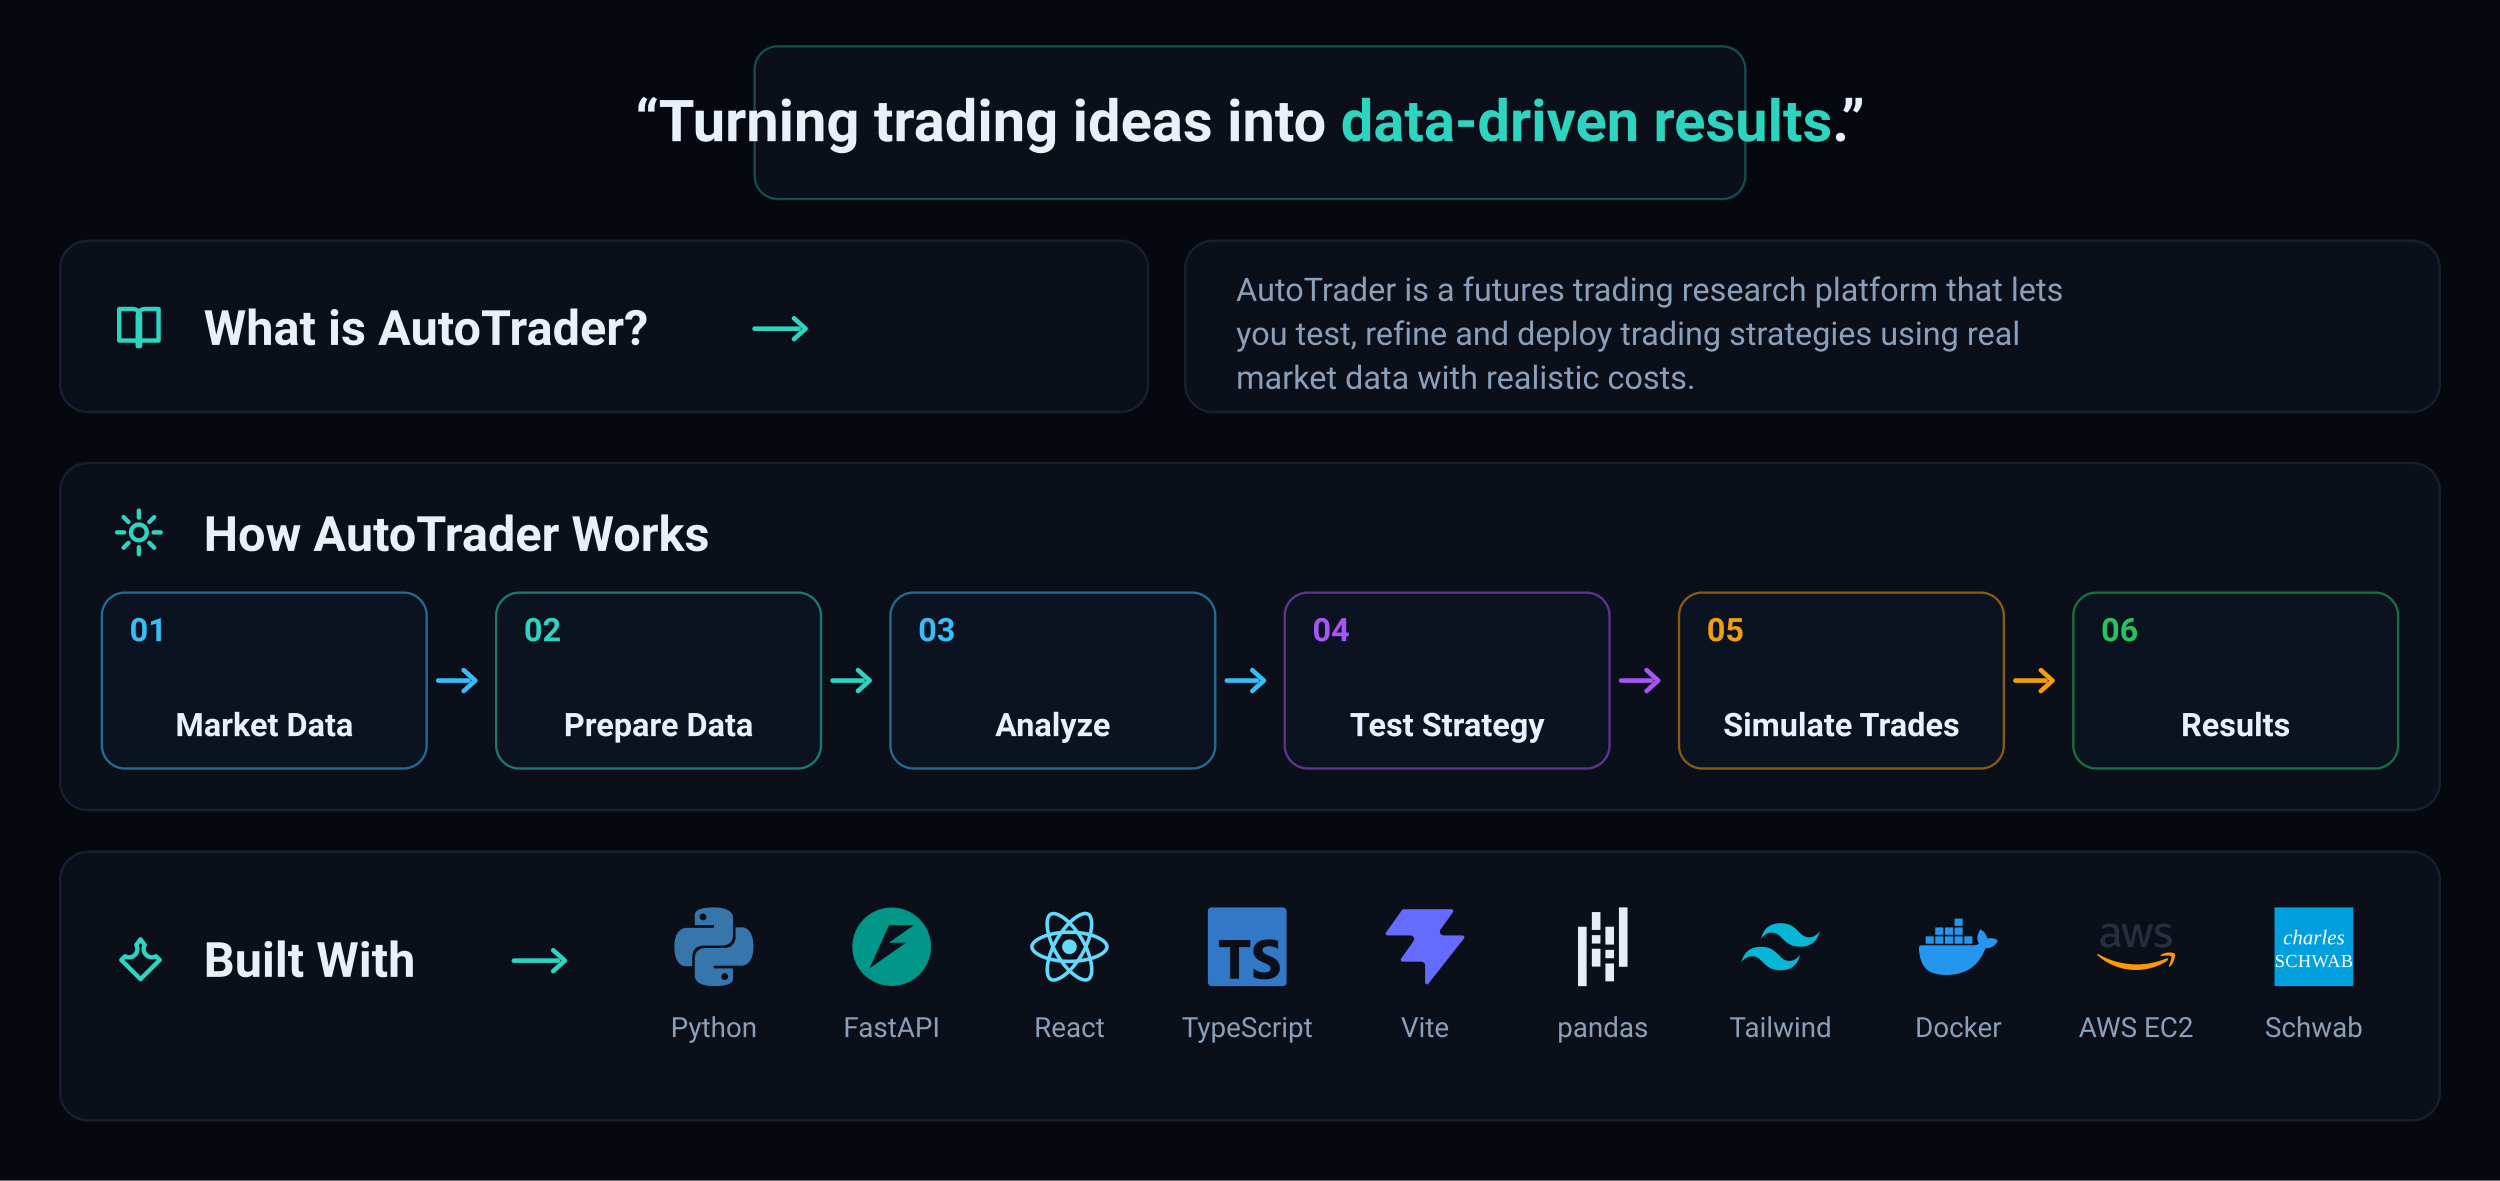
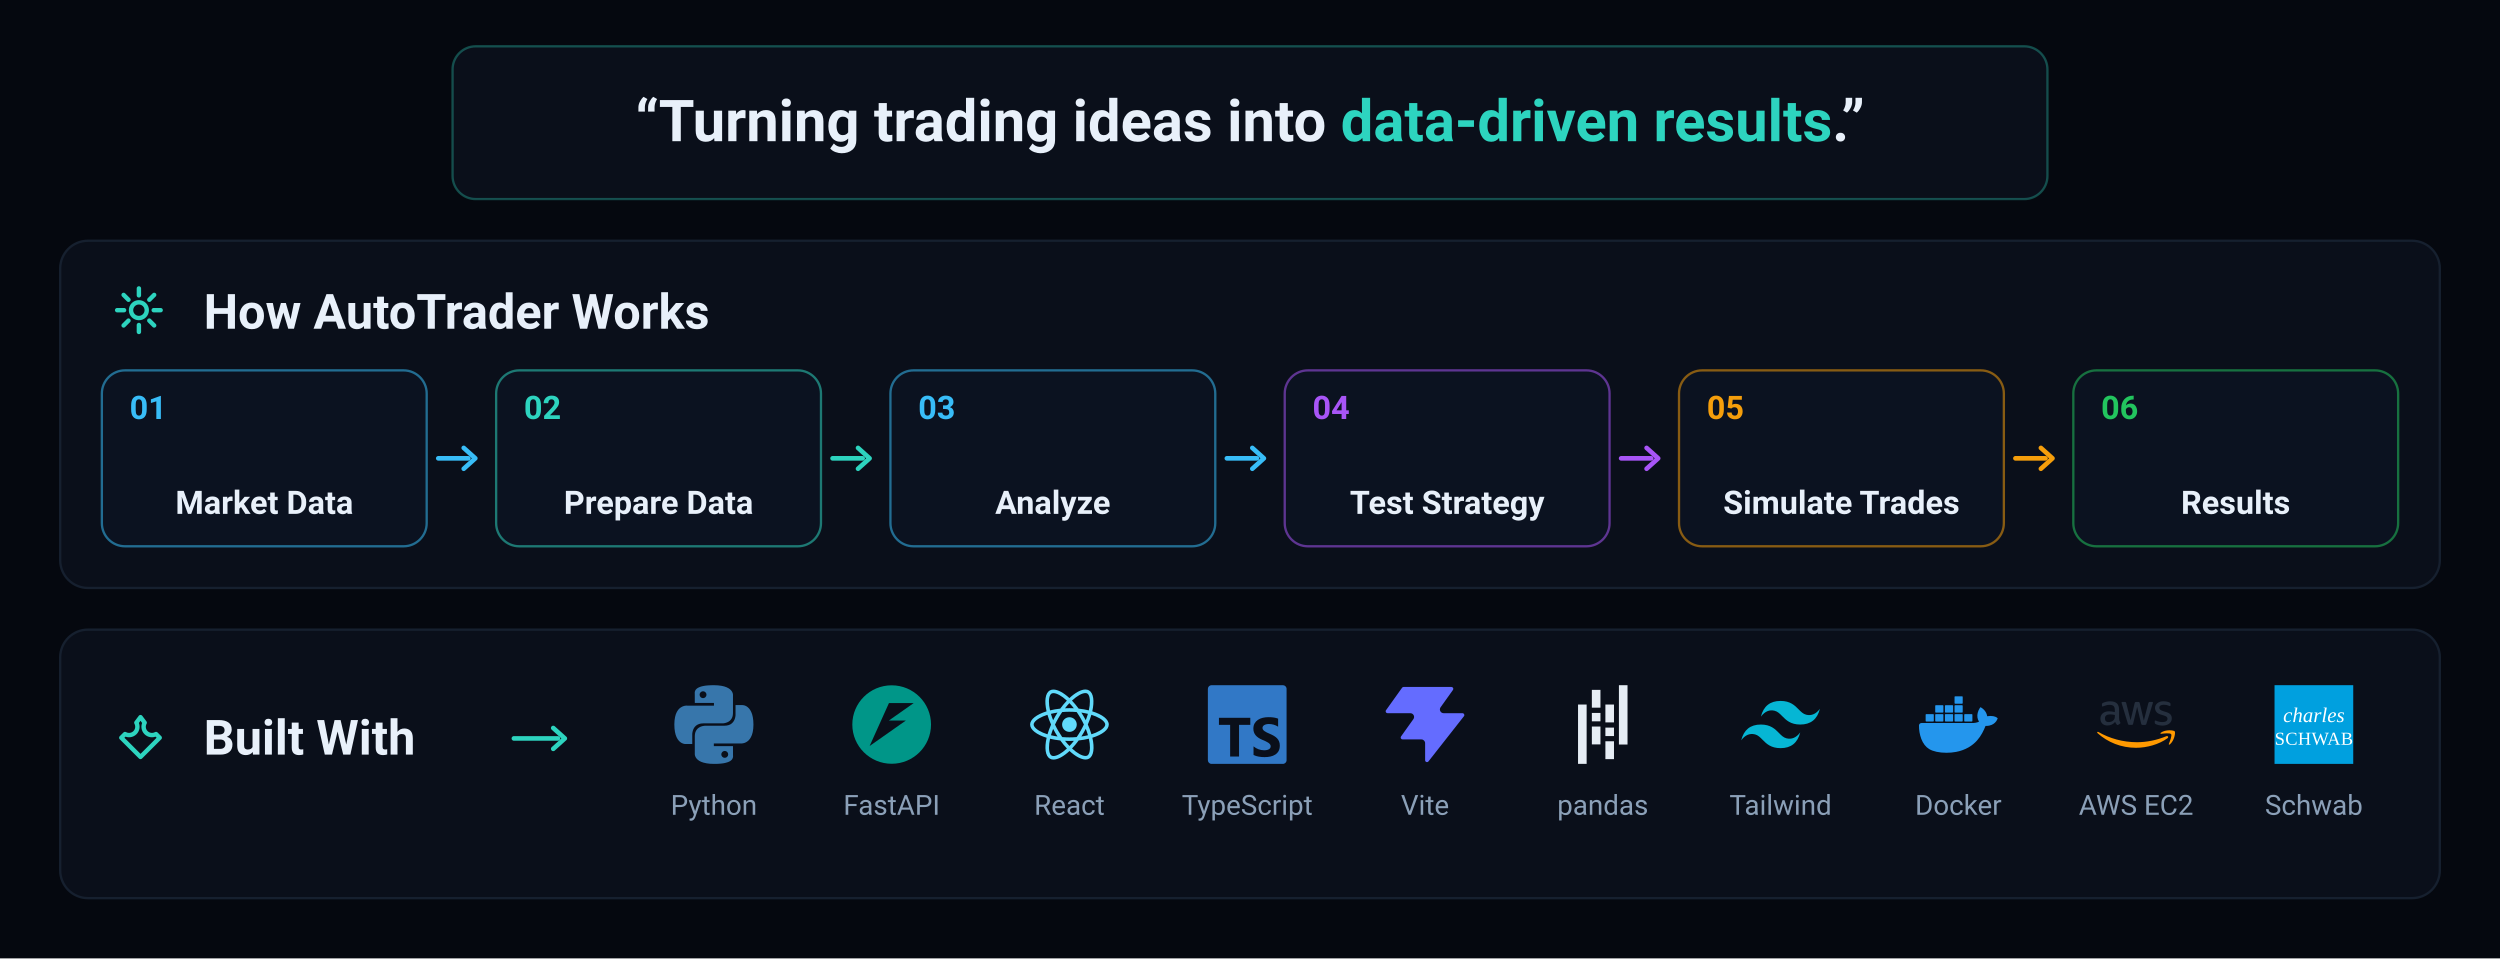
- <svg xmlns="http://www.w3.org/2000/svg" viewBox="0 0 1080 510" width="1080" height="510" role="img" aria-label="AutoTrader overview: a futures trading research platform. Market data, prepare, analyze, test strategy, simulate trades, results. Built with Python, FastAPI, React, TypeScript, Vite, pandas, Tailwind, Docker, AWS EC2 and Schwab.">
-   <rect width="1080" height="510" fill="#05080f" />
-   <rect x="326" y="20" width="428" height="66" rx="10" fill="#0a0f1a" stroke="#2dd4bf55" stroke-width="1" />
+ <svg xmlns="http://www.w3.org/2000/svg" viewBox="0 0 1080 414" width="1080" height="414" role="img" aria-label="AutoTrader overview: a futures trading research platform. Market data, prepare, analyze, test strategy, simulate trades, results. Built with Python, FastAPI, React, TypeScript, Vite, pandas, Tailwind, Docker, AWS EC2 and Schwab.">
+   <rect width="1080" height="414" fill="#05080f" />
+   <rect x="195.5" y="20" width="689.0" height="66" rx="10" fill="#0a0f1a" stroke="#2dd4bf55" stroke-width="1" />
  <text x="540.0" y="61" text-anchor="middle" font-family="ui-sans-serif,-apple-system,BlinkMacSystemFont,'Segoe UI',Roboto,Helvetica,Arial,sans-serif" font-size="25" font-weight="700" fill="#e8f0fa">“Turning trading ideas into <tspan fill="#2dd4bf">data-driven results</tspan>.”</text>
-   <rect x="26" y="104" width="470" height="74" rx="12" fill="#0a0f1a" stroke="#16202f" stroke-width="1" />
-   <g transform="translate(48,129)">
-     <path d="M3.5 4.5h6a3 3 0 0 1 3 3v13a2.4 2.4 0 0 0-2.4-2.4H3.5z" fill="none" stroke="#2dd4bf" stroke-width="1.9" stroke-linecap="round" stroke-linejoin="round" />
-     <path d="M20.5 4.5h-6a3 3 0 0 0-3 3v13a2.4 2.4 0 0 1 2.4-2.4h6.6z" fill="none" stroke="#2dd4bf" stroke-width="1.9" stroke-linecap="round" stroke-linejoin="round" />
-   </g>
-   <text x="88" y="149" font-family="ui-sans-serif,-apple-system,BlinkMacSystemFont,'Segoe UI',Roboto,Helvetica,Arial,sans-serif" font-size="21" font-weight="700" fill="#e8f0fa">What is AutoTrader?</text>
-   <path d="M 326 142 h 19" stroke="#2dd4bf" stroke-width="2" stroke-linecap="round" fill="none" />
-   <path d="M 343 137.5 l 5 4.5 l -5 4.5" stroke="#2dd4bf" stroke-width="2" stroke-linecap="round" stroke-linejoin="round" fill="none" />
-   <rect x="512" y="104" width="542" height="74" rx="12" fill="#0a0f1a" stroke="#16202f" stroke-width="1" />
-   <text x="534" y="130" font-family="ui-sans-serif,-apple-system,BlinkMacSystemFont,'Segoe UI',Roboto,Helvetica,Arial,sans-serif" font-size="14" fill="#8ba0b8">AutoTrader is a futures trading research platform that lets</text>
-   <text x="534" y="149" font-family="ui-sans-serif,-apple-system,BlinkMacSystemFont,'Segoe UI',Roboto,Helvetica,Arial,sans-serif" font-size="14" fill="#8ba0b8">you test, refine and deploy trading strategies using real</text>
-   <text x="534" y="168" font-family="ui-sans-serif,-apple-system,BlinkMacSystemFont,'Segoe UI',Roboto,Helvetica,Arial,sans-serif" font-size="14" fill="#8ba0b8">market data with realistic costs.</text>
-   <rect x="26" y="200" width="1028" height="150" rx="12" fill="#0a0f1a" stroke="#16202f" stroke-width="1" />
-   <g transform="translate(48,218)">
+   <rect x="26" y="104" width="1028" height="150" rx="12" fill="#0a0f1a" stroke="#16202f" stroke-width="1" />
+   <g transform="translate(48,122)">
    <circle cx="12" cy="12" r="3.4" fill="none" stroke="#2dd4bf" stroke-width="1.9" stroke-linecap="round" stroke-linejoin="round" />
    <path d="M12 2.6v3M12 18.4v3M2.6 12h3M18.4 12h3M5.4 5.4l2.1 2.1M16.5 16.5l2.1 2.1M18.6 5.4l-2.1 2.1M7.5 16.5l-2.1 2.1" fill="none" stroke="#2dd4bf" stroke-width="1.9" stroke-linecap="round" stroke-linejoin="round" />
  </g>
-   <text x="88" y="238" font-family="ui-sans-serif,-apple-system,BlinkMacSystemFont,'Segoe UI',Roboto,Helvetica,Arial,sans-serif" font-size="21" font-weight="700" fill="#e8f0fa">How AutoTrader Works</text>
-   <rect x="44.0" y="256" width="140.333" height="76" rx="10" fill="#0b1220" stroke="#38bdf888" stroke-width="1" />
-   <text x="56.0" y="277" font-family="ui-sans-serif,-apple-system,BlinkMacSystemFont,'Segoe UI',Roboto,Helvetica,Arial,sans-serif" font-size="14" font-weight="700" fill="#38bdf8">01</text>
-   <text x="114.2" y="318" text-anchor="middle" font-family="ui-sans-serif,-apple-system,BlinkMacSystemFont,'Segoe UI',Roboto,Helvetica,Arial,sans-serif" font-size="14.0" font-weight="600" fill="#e8f0fa">Market Data</text>
-   <path d="M 189.333 294.0 h 13" stroke="#38bdf8" stroke-width="2" stroke-linecap="round" fill="none" />
-   <path d="M 200.333 289.5 l 5 4.5 l -5 4.5" stroke="#38bdf8" stroke-width="2" stroke-linecap="round" stroke-linejoin="round" fill="none" />
-   <rect x="214.333" y="256" width="140.333" height="76" rx="10" fill="#0b1220" stroke="#2dd4bf88" stroke-width="1" />
-   <text x="226.333" y="277" font-family="ui-sans-serif,-apple-system,BlinkMacSystemFont,'Segoe UI',Roboto,Helvetica,Arial,sans-serif" font-size="14" font-weight="700" fill="#2dd4bf">02</text>
-   <text x="284.5" y="318" text-anchor="middle" font-family="ui-sans-serif,-apple-system,BlinkMacSystemFont,'Segoe UI',Roboto,Helvetica,Arial,sans-serif" font-size="14.0" font-weight="600" fill="#e8f0fa">Prepare Data</text>
-   <path d="M 359.667 294.0 h 13" stroke="#2dd4bf" stroke-width="2" stroke-linecap="round" fill="none" />
-   <path d="M 370.667 289.5 l 5 4.5 l -5 4.5" stroke="#2dd4bf" stroke-width="2" stroke-linecap="round" stroke-linejoin="round" fill="none" />
-   <rect x="384.667" y="256" width="140.333" height="76" rx="10" fill="#0b1220" stroke="#38bdf888" stroke-width="1" />
-   <text x="396.667" y="277" font-family="ui-sans-serif,-apple-system,BlinkMacSystemFont,'Segoe UI',Roboto,Helvetica,Arial,sans-serif" font-size="14" font-weight="700" fill="#38bdf8">03</text>
-   <text x="454.8" y="318" text-anchor="middle" font-family="ui-sans-serif,-apple-system,BlinkMacSystemFont,'Segoe UI',Roboto,Helvetica,Arial,sans-serif" font-size="14.0" font-weight="600" fill="#e8f0fa">Analyze</text>
-   <path d="M 530.0 294.0 h 13" stroke="#38bdf8" stroke-width="2" stroke-linecap="round" fill="none" />
-   <path d="M 541.0 289.5 l 5 4.5 l -5 4.5" stroke="#38bdf8" stroke-width="2" stroke-linecap="round" stroke-linejoin="round" fill="none" />
-   <rect x="555.0" y="256" width="140.333" height="76" rx="10" fill="#0b1220" stroke="#a855f788" stroke-width="1" />
-   <text x="567.0" y="277" font-family="ui-sans-serif,-apple-system,BlinkMacSystemFont,'Segoe UI',Roboto,Helvetica,Arial,sans-serif" font-size="14" font-weight="700" fill="#a855f7">04</text>
-   <text x="625.2" y="318" text-anchor="middle" font-family="ui-sans-serif,-apple-system,BlinkMacSystemFont,'Segoe UI',Roboto,Helvetica,Arial,sans-serif" font-size="14.0" font-weight="600" fill="#e8f0fa">Test Strategy</text>
-   <path d="M 700.333 294.0 h 13" stroke="#a855f7" stroke-width="2" stroke-linecap="round" fill="none" />
-   <path d="M 711.333 289.5 l 5 4.5 l -5 4.5" stroke="#a855f7" stroke-width="2" stroke-linecap="round" stroke-linejoin="round" fill="none" />
-   <rect x="725.333" y="256" width="140.333" height="76" rx="10" fill="#0b1220" stroke="#f59e0b88" stroke-width="1" />
-   <text x="737.333" y="277" font-family="ui-sans-serif,-apple-system,BlinkMacSystemFont,'Segoe UI',Roboto,Helvetica,Arial,sans-serif" font-size="14" font-weight="700" fill="#f59e0b">05</text>
-   <text x="795.5" y="318" text-anchor="middle" font-family="ui-sans-serif,-apple-system,BlinkMacSystemFont,'Segoe UI',Roboto,Helvetica,Arial,sans-serif" font-size="14.0" font-weight="600" fill="#e8f0fa">Simulate Trades</text>
-   <path d="M 870.667 294.0 h 13" stroke="#f59e0b" stroke-width="2" stroke-linecap="round" fill="none" />
-   <path d="M 881.667 289.5 l 5 4.5 l -5 4.5" stroke="#f59e0b" stroke-width="2" stroke-linecap="round" stroke-linejoin="round" fill="none" />
-   <rect x="895.667" y="256" width="140.333" height="76" rx="10" fill="#0b1220" stroke="#22c55e88" stroke-width="1" />
-   <text x="907.667" y="277" font-family="ui-sans-serif,-apple-system,BlinkMacSystemFont,'Segoe UI',Roboto,Helvetica,Arial,sans-serif" font-size="14" font-weight="700" fill="#22c55e">06</text>
-   <text x="965.8" y="318" text-anchor="middle" font-family="ui-sans-serif,-apple-system,BlinkMacSystemFont,'Segoe UI',Roboto,Helvetica,Arial,sans-serif" font-size="14.0" font-weight="600" fill="#e8f0fa">Results</text>
-   <rect x="26" y="368" width="1028" height="116" rx="12" fill="#0a0f1a" stroke="#16202f" stroke-width="1" />
-   <g transform="translate(48,402)">
+   <text x="88" y="142" font-family="ui-sans-serif,-apple-system,BlinkMacSystemFont,'Segoe UI',Roboto,Helvetica,Arial,sans-serif" font-size="21" font-weight="700" fill="#e8f0fa">How AutoTrader Works</text>
+   <rect x="44.0" y="160" width="140.333" height="76" rx="10" fill="#0b1220" stroke="#38bdf888" stroke-width="1" />
+   <text x="56.0" y="181" font-family="ui-sans-serif,-apple-system,BlinkMacSystemFont,'Segoe UI',Roboto,Helvetica,Arial,sans-serif" font-size="14" font-weight="700" fill="#38bdf8">01</text>
+   <text x="114.2" y="222" text-anchor="middle" font-family="ui-sans-serif,-apple-system,BlinkMacSystemFont,'Segoe UI',Roboto,Helvetica,Arial,sans-serif" font-size="14.0" font-weight="600" fill="#e8f0fa">Market Data</text>
+   <path d="M 189.333 198.0 h 13" stroke="#38bdf8" stroke-width="2" stroke-linecap="round" fill="none" />
+   <path d="M 200.333 193.5 l 5 4.5 l -5 4.5" stroke="#38bdf8" stroke-width="2" stroke-linecap="round" stroke-linejoin="round" fill="none" />
+   <rect x="214.333" y="160" width="140.333" height="76" rx="10" fill="#0b1220" stroke="#2dd4bf88" stroke-width="1" />
+   <text x="226.333" y="181" font-family="ui-sans-serif,-apple-system,BlinkMacSystemFont,'Segoe UI',Roboto,Helvetica,Arial,sans-serif" font-size="14" font-weight="700" fill="#2dd4bf">02</text>
+   <text x="284.5" y="222" text-anchor="middle" font-family="ui-sans-serif,-apple-system,BlinkMacSystemFont,'Segoe UI',Roboto,Helvetica,Arial,sans-serif" font-size="14.0" font-weight="600" fill="#e8f0fa">Prepare Data</text>
+   <path d="M 359.667 198.0 h 13" stroke="#2dd4bf" stroke-width="2" stroke-linecap="round" fill="none" />
+   <path d="M 370.667 193.5 l 5 4.5 l -5 4.5" stroke="#2dd4bf" stroke-width="2" stroke-linecap="round" stroke-linejoin="round" fill="none" />
+   <rect x="384.667" y="160" width="140.333" height="76" rx="10" fill="#0b1220" stroke="#38bdf888" stroke-width="1" />
+   <text x="396.667" y="181" font-family="ui-sans-serif,-apple-system,BlinkMacSystemFont,'Segoe UI',Roboto,Helvetica,Arial,sans-serif" font-size="14" font-weight="700" fill="#38bdf8">03</text>
+   <text x="454.8" y="222" text-anchor="middle" font-family="ui-sans-serif,-apple-system,BlinkMacSystemFont,'Segoe UI',Roboto,Helvetica,Arial,sans-serif" font-size="14.0" font-weight="600" fill="#e8f0fa">Analyze</text>
+   <path d="M 530.0 198.0 h 13" stroke="#38bdf8" stroke-width="2" stroke-linecap="round" fill="none" />
+   <path d="M 541.0 193.5 l 5 4.5 l -5 4.5" stroke="#38bdf8" stroke-width="2" stroke-linecap="round" stroke-linejoin="round" fill="none" />
+   <rect x="555.0" y="160" width="140.333" height="76" rx="10" fill="#0b1220" stroke="#a855f788" stroke-width="1" />
+   <text x="567.0" y="181" font-family="ui-sans-serif,-apple-system,BlinkMacSystemFont,'Segoe UI',Roboto,Helvetica,Arial,sans-serif" font-size="14" font-weight="700" fill="#a855f7">04</text>
+   <text x="625.2" y="222" text-anchor="middle" font-family="ui-sans-serif,-apple-system,BlinkMacSystemFont,'Segoe UI',Roboto,Helvetica,Arial,sans-serif" font-size="14.0" font-weight="600" fill="#e8f0fa">Test Strategy</text>
+   <path d="M 700.333 198.0 h 13" stroke="#a855f7" stroke-width="2" stroke-linecap="round" fill="none" />
+   <path d="M 711.333 193.5 l 5 4.5 l -5 4.5" stroke="#a855f7" stroke-width="2" stroke-linecap="round" stroke-linejoin="round" fill="none" />
+   <rect x="725.333" y="160" width="140.333" height="76" rx="10" fill="#0b1220" stroke="#f59e0b88" stroke-width="1" />
+   <text x="737.333" y="181" font-family="ui-sans-serif,-apple-system,BlinkMacSystemFont,'Segoe UI',Roboto,Helvetica,Arial,sans-serif" font-size="14" font-weight="700" fill="#f59e0b">05</text>
+   <text x="795.5" y="222" text-anchor="middle" font-family="ui-sans-serif,-apple-system,BlinkMacSystemFont,'Segoe UI',Roboto,Helvetica,Arial,sans-serif" font-size="14.0" font-weight="600" fill="#e8f0fa">Simulate Trades</text>
+   <path d="M 870.667 198.0 h 13" stroke="#f59e0b" stroke-width="2" stroke-linecap="round" fill="none" />
+   <path d="M 881.667 193.5 l 5 4.5 l -5 4.5" stroke="#f59e0b" stroke-width="2" stroke-linecap="round" stroke-linejoin="round" fill="none" />
+   <rect x="895.667" y="160" width="140.333" height="76" rx="10" fill="#0b1220" stroke="#22c55e88" stroke-width="1" />
+   <text x="907.667" y="181" font-family="ui-sans-serif,-apple-system,BlinkMacSystemFont,'Segoe UI',Roboto,Helvetica,Arial,sans-serif" font-size="14" font-weight="700" fill="#22c55e">06</text>
+   <text x="965.8" y="222" text-anchor="middle" font-family="ui-sans-serif,-apple-system,BlinkMacSystemFont,'Segoe UI',Roboto,Helvetica,Arial,sans-serif" font-size="14.0" font-weight="600" fill="#e8f0fa">Results</text>
+   <rect x="26" y="272" width="1028" height="116" rx="12" fill="#0a0f1a" stroke="#16202f" stroke-width="1" />
+   <g transform="translate(48,306)">
    <path d="M14.5 6.2a3.6 3.6 0 0 0 4.9 4.9L21 12.7 12.7 21 4.4 12.7l1.6-1.6a3.6 3.6 0 0 0 4.9-4.9L12.7 3.8z" fill="none" stroke="#2dd4bf" stroke-width="1.9" stroke-linecap="round" stroke-linejoin="round" />
  </g>
-   <text x="88" y="422" font-family="ui-sans-serif,-apple-system,BlinkMacSystemFont,'Segoe UI',Roboto,Helvetica,Arial,sans-serif" font-size="21" font-weight="700" fill="#e8f0fa">Built With</text>
-   <path d="M 222 415 h 19" stroke="#2dd4bf" stroke-width="2" stroke-linecap="round" fill="none" />
-   <path d="M 239 410.5 l 5 4.5 l -5 4.5" stroke="#2dd4bf" stroke-width="2" stroke-linecap="round" stroke-linejoin="round" fill="none" />
-   <g transform="translate(291.40,392.00) scale(1.4167)" fill="#3776AB">
+   <text x="88" y="326" font-family="ui-sans-serif,-apple-system,BlinkMacSystemFont,'Segoe UI',Roboto,Helvetica,Arial,sans-serif" font-size="21" font-weight="700" fill="#e8f0fa">Built With</text>
+   <path d="M 222 319 h 19" stroke="#2dd4bf" stroke-width="2" stroke-linecap="round" fill="none" />
+   <path d="M 239 314.5 l 5 4.5 l -5 4.5" stroke="#2dd4bf" stroke-width="2" stroke-linecap="round" stroke-linejoin="round" fill="none" />
+   <g transform="translate(291.40,296.00) scale(1.4167)" fill="#3776AB">
    <path d="M14.25.18l.9.2.73.26.59.3.45.32.34.34.25.34.16.33.1.3.04.26.02.2-.01.13V8.5l-.05.63-.13.55-.21.46-.26.38-.3.31-.33.25-.35.19-.35.14-.33.1-.3.07-.26.04-.21.02H8.77l-.69.05-.59.14-.5.22-.41.27-.33.32-.27.35-.2.36-.15.37-.1.35-.07.32-.04.27-.02.21v3.06H3.17l-.21-.03-.28-.07-.32-.12-.35-.18-.36-.26-.36-.36-.35-.46-.32-.59-.28-.73-.21-.88-.14-1.05-.05-1.23.06-1.22.16-1.04.24-.87.32-.71.36-.57.4-.44.42-.33.42-.24.4-.16.36-.1.32-.05.24-.01h.16l.06.01h8.16v-.83H6.18l-.01-2.75-.02-.37.05-.34.11-.31.17-.28.25-.26.31-.23.38-.2.44-.18.51-.15.58-.12.64-.1.71-.06.77-.04.84-.02 1.27.05zm-6.3 1.98l-.23.33-.08.41.08.41.23.34.33.22.41.09.41-.09.33-.22.23-.34.08-.41-.08-.41-.23-.33-.33-.22-.41-.09-.41.09zm13.09 3.95l.28.06.32.12.35.18.36.27.36.35.35.47.32.59.28.73.21.88.14 1.04.05 1.23-.06 1.23-.16 1.04-.24.86-.32.71-.36.57-.4.45-.42.33-.42.24-.4.16-.36.09-.32.05-.24.02-.16-.01h-8.22v.82h5.84l.01 2.76.02.36-.05.34-.11.31-.17.29-.25.25-.31.24-.38.2-.44.17-.51.15-.58.13-.64.09-.71.07-.77.04-.84.01-1.27-.04-1.07-.14-.9-.2-.73-.25-.59-.3-.45-.33-.34-.34-.25-.34-.16-.33-.1-.3-.04-.25-.02-.2.01-.13v-5.34l.05-.64.13-.54.21-.46.26-.38.3-.32.33-.24.35-.2.35-.14.33-.1.3-.06.26-.04.21-.02.13-.01h5.84l.69-.05.59-.14.5-.21.41-.28.33-.32.27-.35.2-.36.15-.36.1-.35.07-.32.04-.28.02-.21V6.07h2.09l.14.01zm-6.47 14.25l-.23.33-.08.41.08.41.23.33.33.23.41.08.41-.08.33-.23.23-.33.08-.41-.08-.41-.23-.33-.33-.23-.41-.08-.41.08z" />
  </g>
-   <text x="308.4" y="448" text-anchor="middle" font-family="ui-sans-serif,-apple-system,BlinkMacSystemFont,'Segoe UI',Roboto,Helvetica,Arial,sans-serif" font-size="12.0" fill="#8ba0b8">Python</text>
-   <g transform="translate(368.20,392.00) scale(1.4167)" fill="#009688">
+   <text x="308.4" y="352" text-anchor="middle" font-family="ui-sans-serif,-apple-system,BlinkMacSystemFont,'Segoe UI',Roboto,Helvetica,Arial,sans-serif" font-size="12.0" fill="#8ba0b8">Python</text>
+   <g transform="translate(368.20,296.00) scale(1.4167)" fill="#009688">
    <path d="M12 .039C5.373.038 0 5.393 0 11.999c-.001 6.607 5.372 11.963 12 11.963 6.628 0 12.001-5.356 12-11.963-0-6.606-5.373-11.96-12-11.96m-.829 5.415h7.55l-7.58 5.328h5.183L5.279 18.544q2.947-6.544 5.892-13.09" />
  </g>
-   <text x="385.2" y="448" text-anchor="middle" font-family="ui-sans-serif,-apple-system,BlinkMacSystemFont,'Segoe UI',Roboto,Helvetica,Arial,sans-serif" font-size="12.0" fill="#8ba0b8">FastAPI</text>
-   <g transform="translate(445.00,392.00) scale(1.4167)" fill="#61DAFB">
+   <text x="385.2" y="352" text-anchor="middle" font-family="ui-sans-serif,-apple-system,BlinkMacSystemFont,'Segoe UI',Roboto,Helvetica,Arial,sans-serif" font-size="12.0" fill="#8ba0b8">FastAPI</text>
+   <g transform="translate(445.00,296.00) scale(1.4167)" fill="#61DAFB">
    <path d="M14.23 12.004a2.236 2.236 0 0 1-2.235 2.236 2.236 2.236 0 0 1-2.236-2.236 2.236 2.236 0 0 1 2.235-2.236 2.236 2.236 0 0 1 2.236 2.236zm2.648-10.69c-1.346 0-3.107.96-4.888 2.622-1.78-1.653-3.542-2.602-4.887-2.602-.41 0-.783.093-1.106.278-1.375.793-1.683 3.264-.973 6.365C1.98 8.917 0 10.42 0 12.004c0 1.59 1.99 3.097 5.043 4.03-.704 3.113-.39 5.588.988 6.38.32.187.69.275 1.102.275 1.345 0 3.107-.96 4.888-2.624 1.78 1.654 3.542 2.603 4.887 2.603.41 0 .783-.09 1.106-.275 1.374-.792 1.683-3.263.973-6.365C22.02 15.096 24 13.59 24 12.004c0-1.59-1.99-3.097-5.043-4.032.704-3.11.39-5.587-.988-6.38-.318-.184-.688-.277-1.092-.278zm-.005 1.09v.006c.225 0 .406.044.558.127.666.382.955 1.835.73 3.704-.054.46-.142.945-.25 1.44-.96-.236-2.006-.417-3.107-.534-.66-.905-1.345-1.727-2.035-2.447 1.592-1.48 3.087-2.292 4.105-2.295zm-9.77.02c1.012 0 2.514.808 4.11 2.28-.686.72-1.37 1.537-2.02 2.442-1.107.117-2.154.298-3.113.538-.112-.49-.195-.964-.254-1.42-.23-1.868.054-3.32.714-3.707.19-.09.4-.127.563-.132zm4.882 3.05c.455.468.91.992 1.36 1.564-.44-.02-.89-.034-1.345-.034-.46 0-.915.01-1.36.034.44-.572.895-1.096 1.345-1.565zM12 8.1c.74 0 1.477.034 2.202.093.406.582.802 1.203 1.183 1.86.372.64.71 1.29 1.018 1.946-.308.655-.646 1.31-1.013 1.95-.38.66-.773 1.288-1.18 1.87-.728.063-1.466.098-2.21.098-.74 0-1.477-.035-2.202-.093-.406-.582-.802-1.204-1.183-1.86-.372-.64-.71-1.29-1.018-1.946.303-.657.646-1.313 1.013-1.954.38-.66.773-1.286 1.18-1.868.728-.064 1.466-.098 2.21-.098zm-3.635.254c-.24.377-.48.763-.704 1.16-.225.39-.435.782-.635 1.174-.265-.656-.49-1.31-.676-1.947.64-.15 1.315-.283 2.015-.386zm7.26 0c.695.103 1.365.23 2.006.387-.18.632-.405 1.282-.66 1.933-.2-.39-.41-.783-.64-1.174-.225-.392-.465-.774-.705-1.146zm3.063.675c.484.15.944.317 1.375.498 1.732.74 2.852 1.708 2.852 2.476-.005.768-1.125 1.74-2.857 2.475-.42.18-.88.342-1.355.493-.28-.958-.646-1.956-1.1-2.98.45-1.017.81-2.01 1.085-2.964zm-13.395.004c.278.96.645 1.957 1.1 2.98-.45 1.017-.812 2.01-1.086 2.964-.484-.15-.944-.318-1.37-.5-1.732-.737-2.852-1.706-2.852-2.474 0-.768 1.12-1.742 2.852-2.476.42-.18.88-.342 1.356-.494zm11.678 4.28c.265.657.49 1.312.676 1.948-.64.157-1.316.29-2.016.39.24-.375.48-.762.705-1.158.225-.39.435-.788.636-1.18zm-9.945.02c.2.392.41.783.64 1.175.23.39.465.772.705 1.143-.695-.102-1.365-.23-2.006-.386.18-.63.406-1.282.66-1.933zM17.92 16.32c.112.493.2.968.254 1.423.23 1.868-.054 3.32-.714 3.708-.147.09-.338.128-.563.128-1.012 0-2.514-.807-4.11-2.28.686-.72 1.37-1.536 2.02-2.44 1.107-.118 2.154-.3 3.113-.54zm-11.83.01c.96.234 2.006.415 3.107.532.66.905 1.345 1.727 2.035 2.446-1.595 1.483-3.092 2.295-4.11 2.295-.22-.005-.406-.05-.553-.132-.666-.38-.955-1.834-.73-3.703.054-.46.142-.944.25-1.438zm4.56.64c.44.02.89.034 1.345.034.46 0 .915-.01 1.36-.034-.44.572-.895 1.095-1.345 1.565-.455-.47-.91-.993-1.36-1.565z" />
  </g>
-   <text x="462.0" y="448" text-anchor="middle" font-family="ui-sans-serif,-apple-system,BlinkMacSystemFont,'Segoe UI',Roboto,Helvetica,Arial,sans-serif" font-size="12.0" fill="#8ba0b8">React</text>
-   <g transform="translate(521.80,392.00) scale(1.4167)" fill="#3178C6">
+   <text x="462.0" y="352" text-anchor="middle" font-family="ui-sans-serif,-apple-system,BlinkMacSystemFont,'Segoe UI',Roboto,Helvetica,Arial,sans-serif" font-size="12.0" fill="#8ba0b8">React</text>
+   <g transform="translate(521.80,296.00) scale(1.4167)" fill="#3178C6">
    <path d="M1.125 0C.502 0 0 .502 0 1.125v21.75C0 23.498.502 24 1.125 24h21.75c.623 0 1.125-.502 1.125-1.125V1.125C24 .502 23.498 0 22.875 0zm17.363 9.75c.612 0 1.154.037 1.627.111a6.38 6.38 0 0 1 1.306.34v2.458a3.95 3.95 0 0 0-.643-.361 5.093 5.093 0 0 0-.717-.26 5.453 5.453 0 0 0-1.426-.2c-.3 0-.573.028-.819.086a2.1 2.1 0 0 0-.623.242c-.17.104-.3.229-.393.374a.888.888 0 0 0-.14.49c0 .196.053.373.156.529.104.156.252.304.443.444s.423.276.696.41c.273.135.582.274.926.416.47.197.892.407 1.266.628.374.222.695.473.963.753.268.279.472.598.614.957.142.359.214.776.214 1.253 0 .657-.125 1.21-.373 1.656a3.033 3.033 0 0 1-1.012 1.085 4.38 4.38 0 0 1-1.487.596c-.566.12-1.163.18-1.79.18a9.916 9.916 0 0 1-1.84-.164 5.544 5.544 0 0 1-1.512-.493v-2.63a5.033 5.033 0 0 0 3.237 1.2c.333 0 .624-.03.872-.09.249-.06.456-.144.623-.25.166-.108.29-.234.373-.38a1.023 1.023 0 0 0-.074-1.089 2.12 2.12 0 0 0-.537-.5 5.597 5.597 0 0 0-.807-.444 27.72 27.72 0 0 0-1.007-.436c-.918-.383-1.602-.852-2.053-1.405-.45-.553-.676-1.222-.676-2.005 0-.614.123-1.141.369-1.582.246-.441.58-.804 1.004-1.089a4.494 4.494 0 0 1 1.47-.629 7.536 7.536 0 0 1 1.77-.201zm-15.113.188h9.563v2.166H9.506v9.646H6.789v-9.646H3.375z" />
  </g>
-   <text x="538.8" y="448" text-anchor="middle" font-family="ui-sans-serif,-apple-system,BlinkMacSystemFont,'Segoe UI',Roboto,Helvetica,Arial,sans-serif" font-size="12.0" fill="#8ba0b8">TypeScript</text>
-   <g transform="translate(598.60,392.00) scale(1.4167)" fill="#646CFF">
+   <text x="538.8" y="352" text-anchor="middle" font-family="ui-sans-serif,-apple-system,BlinkMacSystemFont,'Segoe UI',Roboto,Helvetica,Arial,sans-serif" font-size="12.0" fill="#8ba0b8">TypeScript</text>
+   <g transform="translate(598.60,296.00) scale(1.4167)" fill="#646CFF">
    <path d="M13.056 23.238a.57.57 0 0 1-1.02-.355v-5.202c0-.63-.512-1.143-1.144-1.143H5.148a.57.57 0 0 1-.464-.903l3.777-5.29c.54-.753 0-1.804-.93-1.804H.57a.574.574 0 0 1-.543-.746.6.6 0 0 1 .08-.157L5.008.78a.57.57 0 0 1 .467-.24h14.589a.57.57 0 0 1 .466.903l-3.778 5.29c-.54.755 0 1.806.93 1.806h5.745c.238 0 .424.138.513.322a.56.56 0 0 1-.063.603z" />
  </g>
-   <text x="615.6" y="448" text-anchor="middle" font-family="ui-sans-serif,-apple-system,BlinkMacSystemFont,'Segoe UI',Roboto,Helvetica,Arial,sans-serif" font-size="12.0" fill="#8ba0b8">Vite</text>
-   <g transform="translate(675.40,392.00) scale(1.4167)" fill="#E6EDF5">
+   <text x="615.6" y="352" text-anchor="middle" font-family="ui-sans-serif,-apple-system,BlinkMacSystemFont,'Segoe UI',Roboto,Helvetica,Arial,sans-serif" font-size="12.0" fill="#8ba0b8">Vite</text>
+   <g transform="translate(675.40,296.00) scale(1.4167)" fill="#E6EDF5">
    <path d="M16.922 0h2.623v18.104h-2.623zm-4.126 12.94h2.623v2.57h-2.623zm0-7.037h2.623v5.446h-2.623zm0 11.197h2.623v5.446h-2.623zM4.456 5.896h2.622V24H4.455zm4.213 2.559h2.623v2.57H8.67zm0 4.151h2.623v5.447H8.67zm0-11.187h2.623v5.446H8.67Z" />
  </g>
-   <text x="692.4" y="448" text-anchor="middle" font-family="ui-sans-serif,-apple-system,BlinkMacSystemFont,'Segoe UI',Roboto,Helvetica,Arial,sans-serif" font-size="12.0" fill="#8ba0b8">pandas</text>
-   <g transform="translate(752.20,392.00) scale(1.4167)" fill="#06B6D4">
+   <text x="692.4" y="352" text-anchor="middle" font-family="ui-sans-serif,-apple-system,BlinkMacSystemFont,'Segoe UI',Roboto,Helvetica,Arial,sans-serif" font-size="12.0" fill="#8ba0b8">pandas</text>
+   <g transform="translate(752.20,296.00) scale(1.4167)" fill="#06B6D4">
    <path d="M12.001,4.8c-3.2,0-5.2,1.6-6,4.8c1.2-1.6,2.6-2.2,4.2-1.8c0.913,0.228,1.565,0.89,2.288,1.624 C13.666,10.618,15.027,12,18.001,12c3.2,0,5.2-1.6,6-4.8c-1.2,1.6-2.6,2.2-4.2,1.8c-0.913-0.228-1.565-0.89-2.288-1.624 C16.337,6.182,14.976,4.8,12.001,4.8z M6.001,12c-3.2,0-5.2,1.6-6,4.8c1.2-1.6,2.6-2.2,4.2-1.8c0.913,0.228,1.565,0.89,2.288,1.624 c1.177,1.194,2.538,2.576,5.512,2.576c3.2,0,5.2-1.6,6-4.8c-1.2,1.6-2.6,2.2-4.2,1.8c-0.913-0.228-1.565-0.89-2.288-1.624 C10.337,13.382,8.976,12,6.001,12z" />
  </g>
-   <text x="769.2" y="448" text-anchor="middle" font-family="ui-sans-serif,-apple-system,BlinkMacSystemFont,'Segoe UI',Roboto,Helvetica,Arial,sans-serif" font-size="12.0" fill="#8ba0b8">Tailwind</text>
-   <g transform="translate(829.00,392.00) scale(1.4167)" fill="#2496ED">
+   <text x="769.2" y="352" text-anchor="middle" font-family="ui-sans-serif,-apple-system,BlinkMacSystemFont,'Segoe UI',Roboto,Helvetica,Arial,sans-serif" font-size="12.0" fill="#8ba0b8">Tailwind</text>
+   <g transform="translate(829.00,296.00) scale(1.4167)" fill="#2496ED">
    <path d="M13.983 11.078h2.119a.186.186 0 00.186-.185V9.006a.186.186 0 00-.186-.186h-2.119a.185.185 0 00-.185.185v1.888c0 .102.083.185.185.185m-2.954-5.43h2.118a.186.186 0 00.186-.186V3.574a.186.186 0 00-.186-.185h-2.118a.185.185 0 00-.185.185v1.888c0 .102.082.185.185.185m0 2.716h2.118a.187.187 0 00.186-.186V6.29a.186.186 0 00-.186-.185h-2.118a.185.185 0 00-.185.185v1.887c0 .102.082.185.185.186m-2.93 0h2.12a.186.186 0 00.184-.186V6.29a.185.185 0 00-.185-.185H8.1a.185.185 0 00-.185.185v1.887c0 .102.083.185.185.186m-2.964 0h2.119a.186.186 0 00.185-.186V6.29a.185.185 0 00-.185-.185H5.136a.186.186 0 00-.186.185v1.887c0 .102.084.185.186.186m5.893 2.715h2.118a.186.186 0 00.186-.185V9.006a.186.186 0 00-.186-.186h-2.118a.185.185 0 00-.185.185v1.888c0 .102.082.185.185.185m-2.93 0h2.12a.185.185 0 00.184-.185V9.006a.185.185 0 00-.184-.186h-2.12a.185.185 0 00-.184.185v1.888c0 .102.083.185.185.185m-2.964 0h2.119a.185.185 0 00.185-.185V9.006a.185.185 0 00-.184-.186h-2.12a.186.186 0 00-.186.186v1.887c0 .102.084.185.186.185m-2.92 0h2.12a.185.185 0 00.184-.185V9.006a.185.185 0 00-.184-.186h-2.12a.185.185 0 00-.184.185v1.888c0 .102.082.185.185.185M23.763 9.89c-.065-.051-.672-.51-1.954-.51-.338.001-.676.03-1.01.087-.248-1.7-1.653-2.53-1.716-2.566l-.344-.199-.226.327c-.284.438-.49.922-.612 1.43-.23.97-.09 1.882.403 2.661-.595.332-1.55.413-1.744.42H.751a.751.751 0 00-.75.748 11.376 11.376 0 00.692 4.062c.545 1.428 1.355 2.48 2.41 3.124 1.18.723 3.1 1.137 5.275 1.137.983.003 1.963-.086 2.93-.266a12.248 12.248 0 003.823-1.389c.98-.567 1.86-1.288 2.61-2.136 1.252-1.418 1.998-2.997 2.553-4.4h.221c1.372 0 2.215-.549 2.68-1.009.309-.293.55-.65.707-1.046l.098-.288Z" />
  </g>
-   <text x="846.0" y="448" text-anchor="middle" font-family="ui-sans-serif,-apple-system,BlinkMacSystemFont,'Segoe UI',Roboto,Helvetica,Arial,sans-serif" font-size="12.0" fill="#8ba0b8">Docker</text>
-   <g transform="translate(905.80,392.00) scale(0.2656)">
+   <text x="846.0" y="352" text-anchor="middle" font-family="ui-sans-serif,-apple-system,BlinkMacSystemFont,'Segoe UI',Roboto,Helvetica,Arial,sans-serif" font-size="12.0" fill="#8ba0b8">Docker</text>
+   <g transform="translate(905.80,296.00) scale(0.2656)">
    <path fill="#252f3e" d="M36.379 53.64c0 1.56.168 2.825.465 3.75.336.926.758 1.938 1.347 3.032.207.336.293.672.293.969 0 .418-.254.84-.8 1.261l-2.653 1.77c-.379.25-.758.379-1.093.379-.422 0-.844-.211-1.266-.59a13.28 13.28 0 0 1-1.516-1.98 34.153 34.153 0 0 1-1.304-2.485c-3.282 3.875-7.41 5.813-12.38 5.813-3.535 0-6.355-1.012-8.421-3.032-2.063-2.023-3.114-4.718-3.114-8.086 0-3.578 1.262-6.484 3.833-8.671 2.566-2.192 5.976-3.286 10.316-3.286 1.43 0 2.902.125 4.46.336 1.56.211 3.161.547 4.845.926v-3.074c0-3.2-.676-5.43-1.98-6.734C26.061 32.633 23.788 32 20.546 32c-1.473 0-2.988.168-4.547.547a33.416 33.416 0 0 0-4.547 1.433c-.676.293-1.18.461-1.473.547-.296.082-.507.125-.675.125-.59 0-.883-.422-.883-1.304v-2.063c0-.676.082-1.18.293-1.476.21-.293.59-.586 1.18-.883 1.472-.758 3.242-1.39 5.304-1.895 2.063-.547 4.254-.8 6.57-.8 5.008 0 8.672 1.136 11.032 3.41 2.316 2.273 3.492 5.726 3.492 10.359v13.64Zm-17.094 6.403c1.387 0 2.82-.254 4.336-.758 1.516-.508 2.863-1.433 4-2.695.672-.8 1.18-1.684 1.43-2.695.254-1.012.422-2.23.422-3.665v-1.765a34.401 34.401 0 0 0-3.871-.719 31.816 31.816 0 0 0-3.961-.25c-2.82 0-4.883.547-6.274 1.684-1.387 1.136-2.062 2.734-2.062 4.84 0 1.98.504 3.453 1.558 4.464 1.012 1.051 2.485 1.559 4.422 1.559Zm33.809 4.547c-.758 0-1.262-.125-1.598-.422-.34-.254-.633-.84-.887-1.64L40.715 29.98c-.25-.843-.38-1.39-.38-1.687 0-.672.337-1.05 1.013-1.05h4.125c.8 0 1.347.124 1.644.421.336.25.59.84.84 1.64l7.074 27.876 6.57-27.875c.208-.84.462-1.39.797-1.64.34-.255.93-.423 1.688-.423h3.367c.8 0 1.348.125 1.684.422.336.25.633.84.8 1.64l6.653 28.212 7.285-28.211c.25-.84.547-1.39.84-1.64.336-.255.887-.423 1.644-.423h3.914c.676 0 1.055.336 1.055 1.051 0 .21-.043.422-.086.676-.043.254-.125.59-.293 1.05L80.801 62.57c-.254.84-.547 1.387-.887 1.64-.336.255-.883.423-1.598.423h-3.62c-.801 0-1.348-.13-1.684-.422-.34-.297-.633-.844-.801-1.684l-6.527-27.16-6.485 27.117c-.21.844-.46 1.391-.8 1.684-.337.297-.926.422-1.684.422Zm54.105 1.137c-2.187 0-4.379-.254-6.484-.758-2.106-.504-3.746-1.055-4.84-1.684-.676-.379-1.137-.8-1.305-1.18a2.919 2.919 0 0 1-.254-1.18v-2.148c0-.882.336-1.304.97-1.304.25 0 .503.043.757.129.25.082.629.25 1.05.418a23.102 23.102 0 0 0 4.634 1.476c1.683.336 3.324.504 5.011.504 2.653 0 4.715-.465 6.145-1.39 1.433-.926 2.191-2.274 2.191-4 0-1.18-.379-2.145-1.136-2.946-.758-.8-2.192-1.516-4.254-2.191l-6.106-1.895c-3.074-.969-5.348-2.398-6.734-4.293-1.39-1.855-2.106-3.918-2.106-6.105 0-1.77.38-3.328 1.137-4.676a10.829 10.829 0 0 1 3.031-3.453c1.262-.965 2.696-1.684 4.38-2.188 1.683-.504 3.452-.715 5.304-.715.926 0 1.894.043 2.82.168.969.125 1.852.293 2.738.461.84.211 1.641.422 2.399.676.758.254 1.348.504 1.77.758.59.336 1.011.672 1.261 1.05.254.34.379.802.379 1.391v1.98c0 .884-.336 1.348-.969 1.348-.336 0-.883-.171-1.597-.507-2.403-1.094-5.098-1.641-8.086-1.641-2.399 0-4.293.379-5.598 1.18-1.309.797-1.98 2.02-1.98 3.746 0 1.18.421 2.191 1.261 2.988.844.8 2.403 1.602 4.633 2.316l5.98 1.895c3.032.969 5.22 2.316 6.524 4.043 1.305 1.727 1.938 3.707 1.938 5.895 0 1.812-.38 3.453-1.094 4.882-.758 1.434-1.77 2.696-3.074 3.707-1.305 1.051-2.864 1.809-4.672 2.36-1.895.586-3.875.883-6.024.883Zm0 0" />
    <path fill="#f90" d="M118 73.348c-4.432.063-9.664 1.052-13.621 3.832-1.223.883-1.012 2.062.336 1.894 4.508-.547 14.44-1.726 16.21.547 1.77 2.23-1.976 11.62-3.663 15.79-.504 1.26.59 1.769 1.726.8 7.41-6.231 9.348-19.242 7.832-21.137-.757-.925-4.388-1.79-8.82-1.726zM1.63 75.859c-.927.116-1.347 1.236-.368 2.121 16.508 14.902 38.359 23.872 62.613 23.872 17.305 0 37.43-5.43 51.281-15.66 2.273-1.688.297-4.254-2.02-3.204-15.534 6.57-32.421 9.77-47.788 9.77-22.778 0-44.8-6.273-62.653-16.633-.39-.231-.755-.304-1.064-.266z" />
  </g>
-   <text x="922.8" y="448" text-anchor="middle" font-family="ui-sans-serif,-apple-system,BlinkMacSystemFont,'Segoe UI',Roboto,Helvetica,Arial,sans-serif" font-size="12.0" fill="#8ba0b8">AWS EC2</text>
-   <g transform="translate(982.60,392.00) scale(0.2656)">
+   <text x="922.8" y="352" text-anchor="middle" font-family="ui-sans-serif,-apple-system,BlinkMacSystemFont,'Segoe UI',Roboto,Helvetica,Arial,sans-serif" font-size="12.0" fill="#8ba0b8">AWS EC2</text>
+   <g transform="translate(982.60,296.00) scale(0.2656)">
    <rect width="128" height="128" fill="#00A0DF" />
    <text x="64" y="60" text-anchor="middle" font-family="Georgia,'Times New Roman',serif" font-style="italic" font-size="34" fill="#fff">charles</text>
    <text x="64" y="97" text-anchor="middle" font-family="Georgia,'Times New Roman',serif" font-size="30" letter-spacing="0.5" fill="#fff">SCHWAB</text>
  </g>
-   <text x="999.6" y="448" text-anchor="middle" font-family="ui-sans-serif,-apple-system,BlinkMacSystemFont,'Segoe UI',Roboto,Helvetica,Arial,sans-serif" font-size="12.0" fill="#8ba0b8">Schwab</text>
+   <text x="999.6" y="352" text-anchor="middle" font-family="ui-sans-serif,-apple-system,BlinkMacSystemFont,'Segoe UI',Roboto,Helvetica,Arial,sans-serif" font-size="12.0" fill="#8ba0b8">Schwab</text>
</svg>
